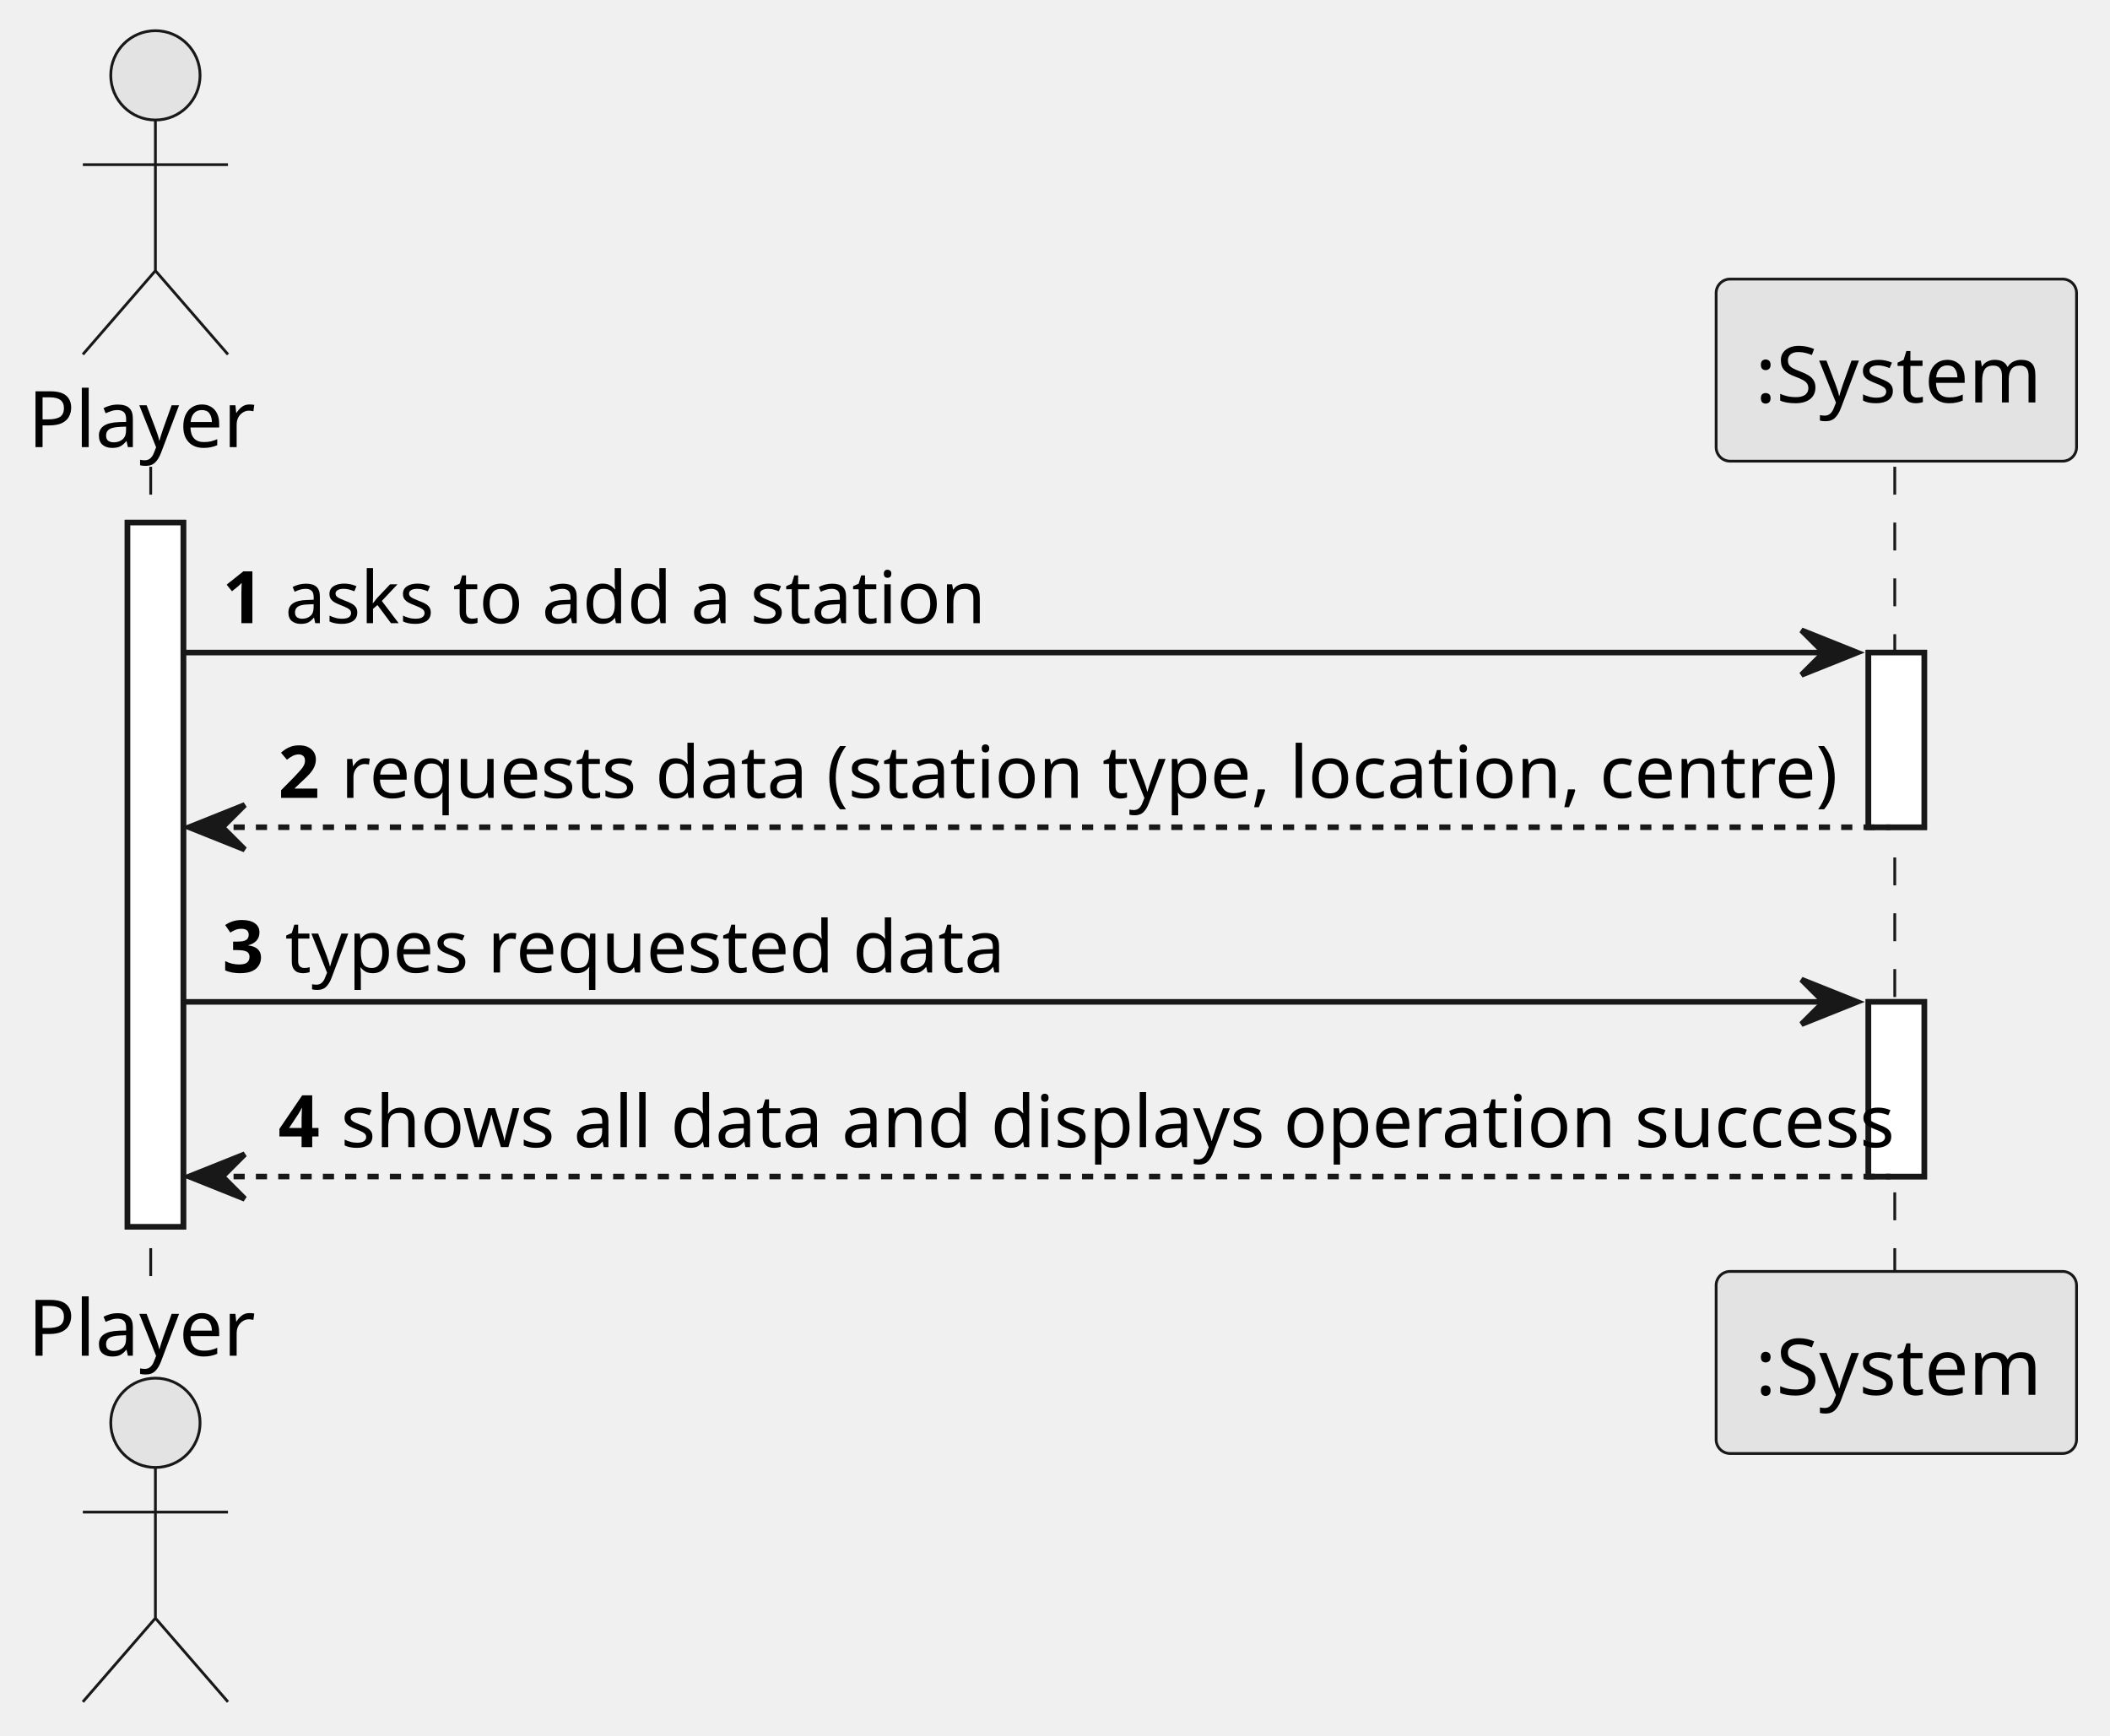
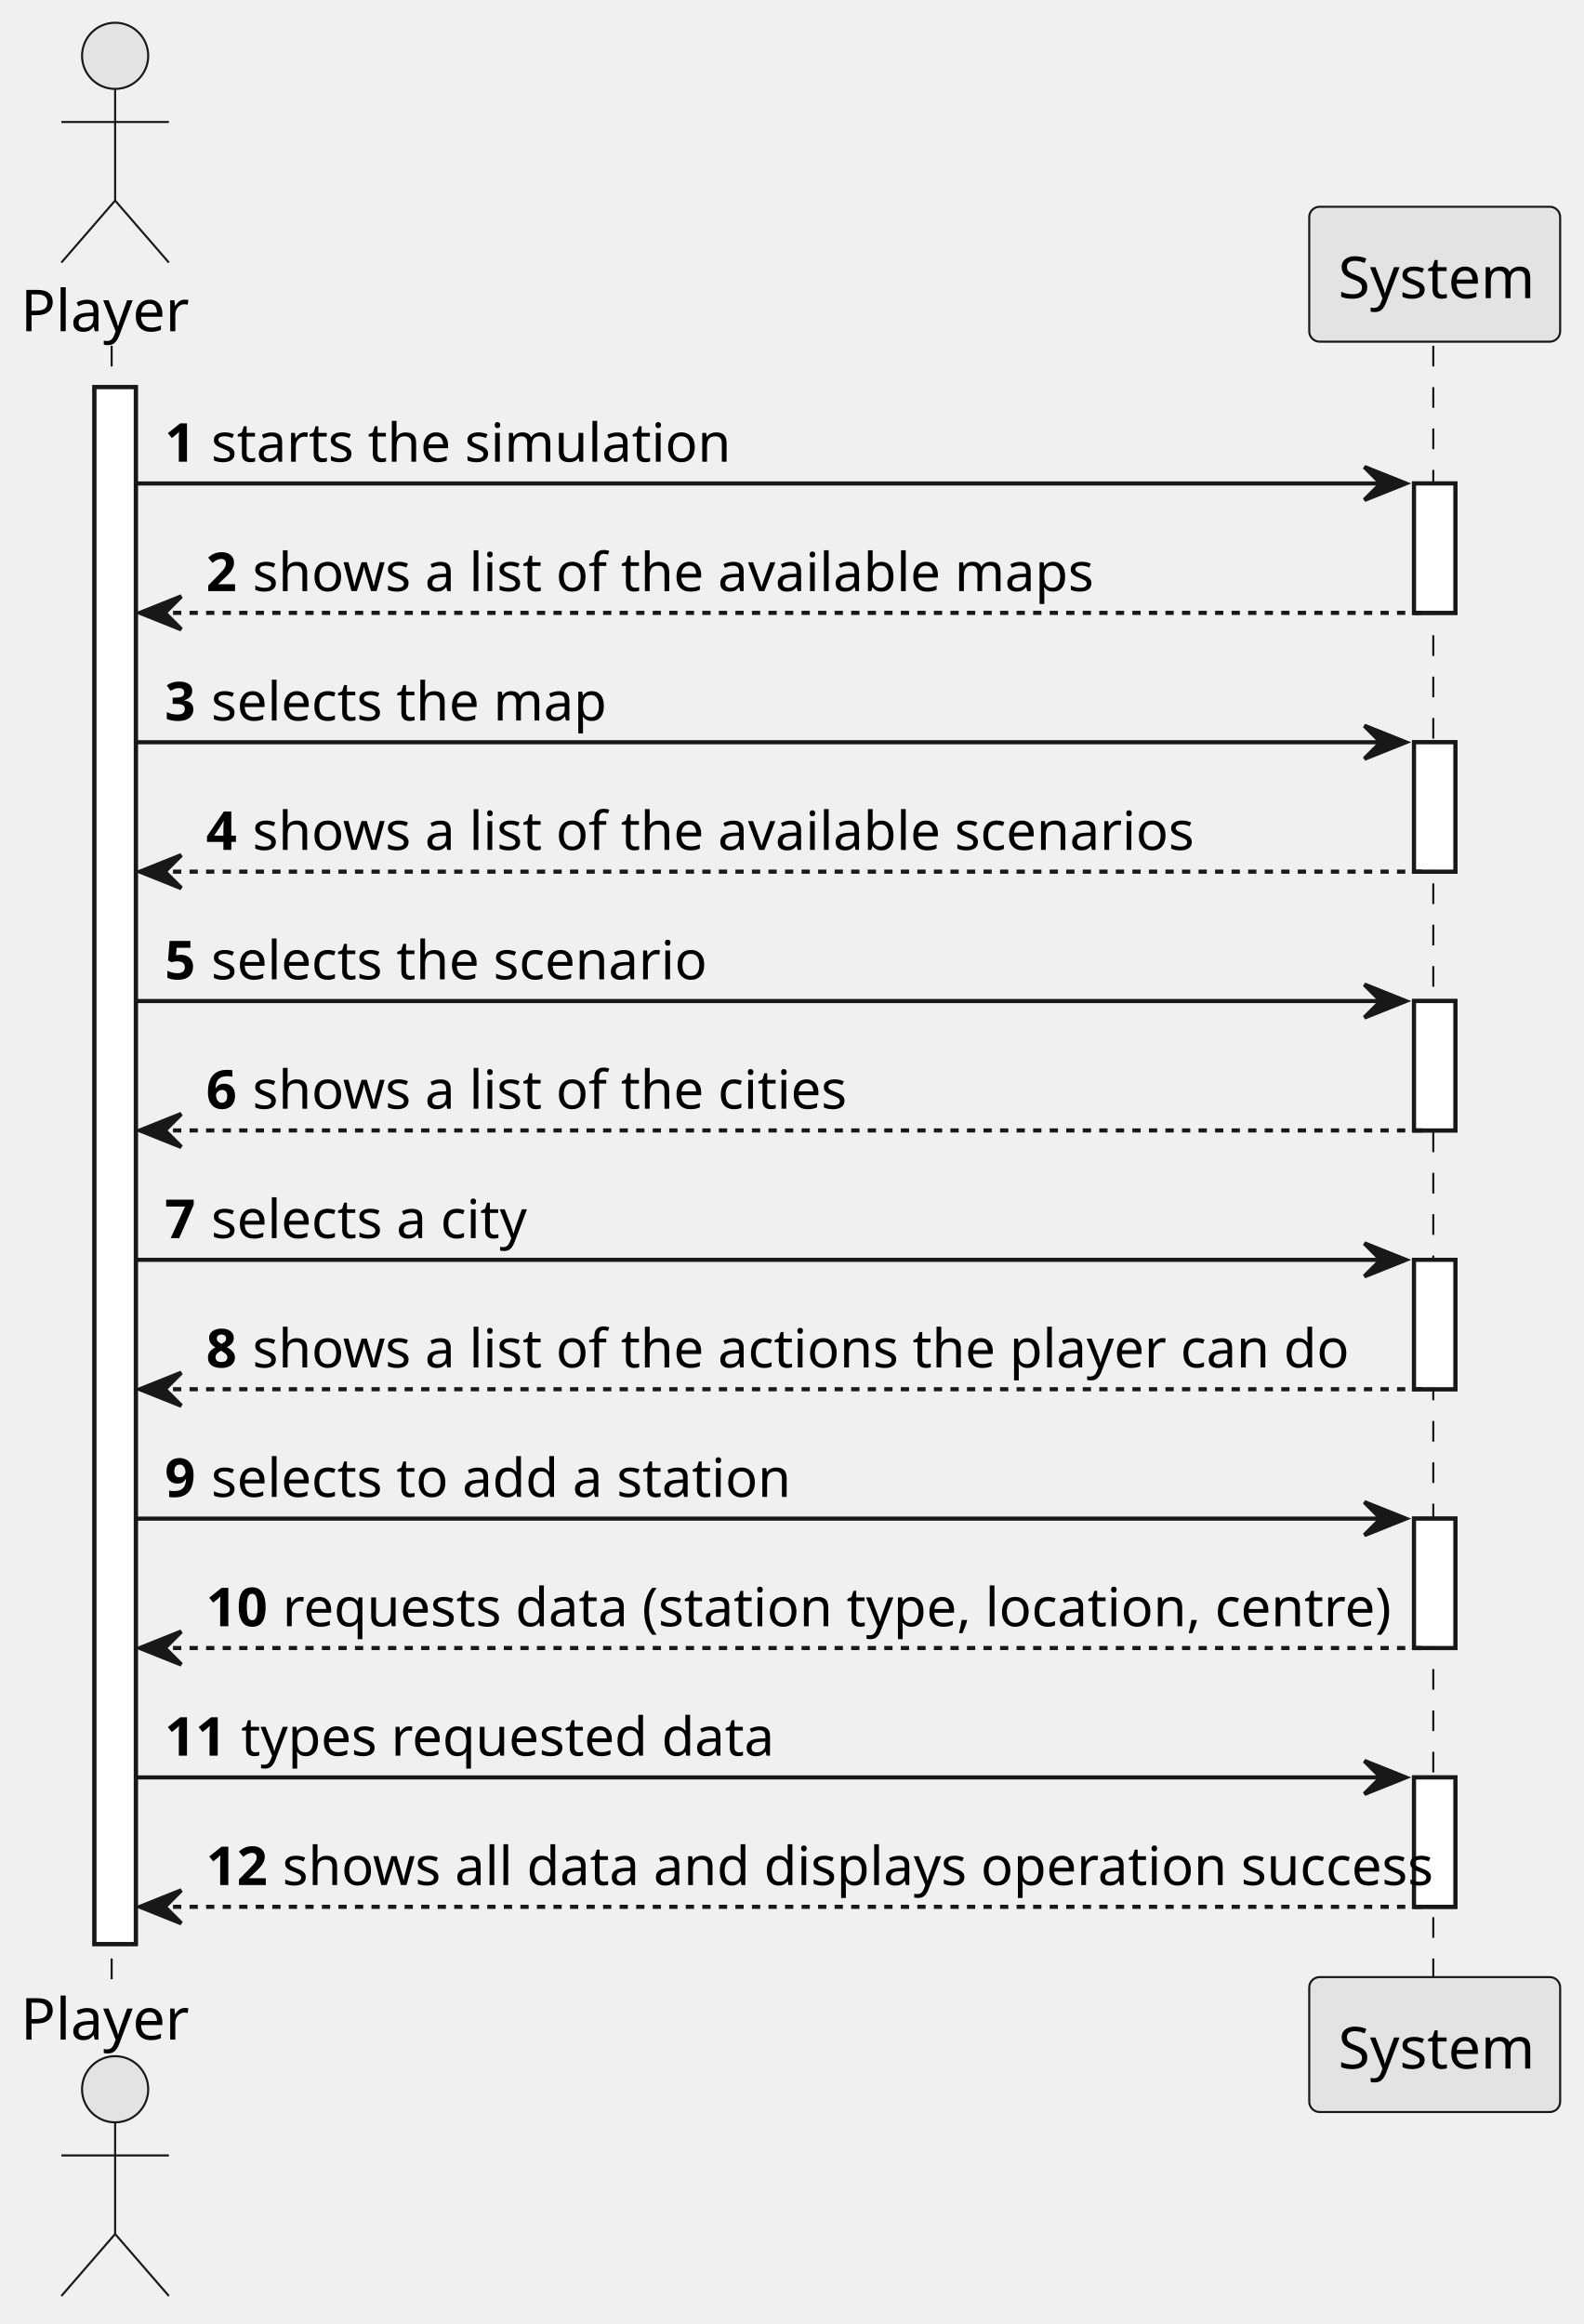
- <svg xmlns="http://www.w3.org/2000/svg" contentStyleType="text/css" height="311px" preserveAspectRatio="none" style="width:378px;height:311px;background:#FFFFFF;" version="1.1" viewBox="0 0 378 311" width="378px" zoomAndPan="magnify">
+ <svg xmlns="http://www.w3.org/2000/svg" contentStyleType="text/css" height="562px" preserveAspectRatio="none" style="width:383px;height:562px;background:#FFFFFF;" version="1.1" viewBox="0 0 383 562" width="383px" zoomAndPan="magnify">
  <defs />
  <g>
-     <rect fill="#FFFFFF" height="126.164" style="stroke:#181818;stroke-width:1.0;" width="10" x="22.841" y="93.621" />
-     <rect fill="#FFFFFF" height="31.291" style="stroke:#181818;stroke-width:1.0;" width="10" x="334.724" y="116.912" />
-     <rect fill="#FFFFFF" height="31.291" style="stroke:#181818;stroke-width:1.0;" width="10" x="334.724" y="179.494" />
-     <line style="stroke:#181818;stroke-width:0.5;stroke-dasharray:5.0,5.0;" x1="27" x2="27" y1="83.621" y2="228.785" />
-     <line style="stroke:#181818;stroke-width:0.5;stroke-dasharray:5.0,5.0;" x1="339.441" x2="339.441" y1="83.621" y2="228.785" />
+     <rect fill="#FFFFFF" height="376.492" style="stroke:#181818;stroke-width:1.0;" width="10" x="22.841" y="93.621" />
+     <rect fill="#FFFFFF" height="31.291" style="stroke:#181818;stroke-width:1.0;" width="10" x="341.954" y="116.912" />
+     <rect fill="#FFFFFF" height="31.291" style="stroke:#181818;stroke-width:1.0;" width="10" x="341.954" y="179.494" />
+     <rect fill="#FFFFFF" height="31.291" style="stroke:#181818;stroke-width:1.0;" width="10" x="341.954" y="242.076" />
+     <rect fill="#FFFFFF" height="31.291" style="stroke:#181818;stroke-width:1.0;" width="10" x="341.954" y="304.658" />
+     <rect fill="#FFFFFF" height="31.291" style="stroke:#181818;stroke-width:1.0;" width="10" x="341.954" y="367.24" />
+     <rect fill="#FFFFFF" height="31.291" style="stroke:#181818;stroke-width:1.0;" width="10" x="341.954" y="429.822" />
+     <line style="stroke:#181818;stroke-width:0.5;stroke-dasharray:5.0,5.0;" x1="27" x2="27" y1="83.621" y2="479.113" />
+     <line style="stroke:#181818;stroke-width:0.5;stroke-dasharray:5.0,5.0;" x1="346.616" x2="346.616" y1="83.621" y2="479.113" />
    <text fill="#000000" font-family="sans-serif" font-size="14" lengthAdjust="spacing" textLength="39.683" x="5" y="80.107">Player</text>
    <ellipse cx="27.841" cy="13.5" fill="#E3E3E3" rx="8" ry="8" style="stroke:#181818;stroke-width:0.5;" />
    <path d="M27.841,21.5 L27.841,48.5 M14.841,29.5 L40.841,29.5 M27.841,48.5 L14.841,63.5 M27.841,48.5 L40.841,63.5 " fill="none" style="stroke:#181818;stroke-width:0.5;" />
-     <text fill="#000000" font-family="sans-serif" font-size="14" lengthAdjust="spacing" textLength="39.683" x="5" y="242.893">Player</text>
-     <ellipse cx="27.841" cy="254.906" fill="#E3E3E3" rx="8" ry="8" style="stroke:#181818;stroke-width:0.5;" />
-     <path d="M27.841,262.906 L27.841,289.906 M14.841,270.906 L40.841,270.906 M27.841,289.906 L14.841,304.906 M27.841,289.906 L40.841,304.906 " fill="none" style="stroke:#181818;stroke-width:0.5;" />
-     <rect fill="#E3E3E3" height="32.621" rx="2.5" ry="2.5" style="stroke:#181818;stroke-width:0.5;" width="64.565" x="307.441" y="50" />
-     <text fill="#000000" font-family="sans-serif" font-size="14" lengthAdjust="spacing" textLength="50.565" x="314.441" y="72.107">:System</text>
-     <rect fill="#E3E3E3" height="32.621" rx="2.5" ry="2.5" style="stroke:#181818;stroke-width:0.5;" width="64.565" x="307.441" y="227.785" />
-     <text fill="#000000" font-family="sans-serif" font-size="14" lengthAdjust="spacing" textLength="50.565" x="314.441" y="249.893">:System</text>
-     <rect fill="#FFFFFF" height="126.164" style="stroke:#181818;stroke-width:1.0;" width="10" x="22.841" y="93.621" />
-     <rect fill="#FFFFFF" height="31.291" style="stroke:#181818;stroke-width:1.0;" width="10" x="334.724" y="116.912" />
-     <rect fill="#FFFFFF" height="31.291" style="stroke:#181818;stroke-width:1.0;" width="10" x="334.724" y="179.494" />
-     <polygon fill="#181818" points="322.724,112.912,332.724,116.912,322.724,120.912,326.724,116.912" style="stroke:#181818;stroke-width:1.0;" />
-     <line style="stroke:#181818;stroke-width:1.0;" x1="32.841" x2="328.724" y1="116.912" y2="116.912" />
+     <text fill="#000000" font-family="sans-serif" font-size="14" lengthAdjust="spacing" textLength="39.683" x="5" y="493.221">Player</text>
+     <ellipse cx="27.841" cy="505.234" fill="#E3E3E3" rx="8" ry="8" style="stroke:#181818;stroke-width:0.5;" />
+     <path d="M27.841,513.234 L27.841,540.234 M14.841,521.234 L40.841,521.234 M27.841,540.234 L14.841,555.234 M27.841,540.234 L40.841,555.234 " fill="none" style="stroke:#181818;stroke-width:0.5;" />
+     <rect fill="#E3E3E3" height="32.621" rx="2.5" ry="2.5" style="stroke:#181818;stroke-width:0.5;" width="60.676" x="316.616" y="50" />
+     <text fill="#000000" font-family="sans-serif" font-size="14" lengthAdjust="spacing" textLength="46.676" x="323.616" y="72.107">System</text>
+     <rect fill="#E3E3E3" height="32.621" rx="2.5" ry="2.5" style="stroke:#181818;stroke-width:0.5;" width="60.676" x="316.616" y="478.113" />
+     <text fill="#000000" font-family="sans-serif" font-size="14" lengthAdjust="spacing" textLength="46.676" x="323.616" y="500.221">System</text>
+     <rect fill="#FFFFFF" height="376.492" style="stroke:#181818;stroke-width:1.0;" width="10" x="22.841" y="93.621" />
+     <rect fill="#FFFFFF" height="31.291" style="stroke:#181818;stroke-width:1.0;" width="10" x="341.954" y="116.912" />
+     <rect fill="#FFFFFF" height="31.291" style="stroke:#181818;stroke-width:1.0;" width="10" x="341.954" y="179.494" />
+     <rect fill="#FFFFFF" height="31.291" style="stroke:#181818;stroke-width:1.0;" width="10" x="341.954" y="242.076" />
+     <rect fill="#FFFFFF" height="31.291" style="stroke:#181818;stroke-width:1.0;" width="10" x="341.954" y="304.658" />
+     <rect fill="#FFFFFF" height="31.291" style="stroke:#181818;stroke-width:1.0;" width="10" x="341.954" y="367.24" />
+     <rect fill="#FFFFFF" height="31.291" style="stroke:#181818;stroke-width:1.0;" width="10" x="341.954" y="429.822" />
+     <polygon fill="#181818" points="329.954,112.912,339.954,116.912,329.954,120.912,333.954,116.912" style="stroke:#181818;stroke-width:1.0;" />
+     <line style="stroke:#181818;stroke-width:1.0;" x1="32.841" x2="335.954" y1="116.912" y2="116.912" />
    <text fill="#000000" font-family="sans-serif" font-size="13" font-weight="bold" lengthAdjust="spacing" textLength="7.23" x="39.841" y="111.649">1</text>
-     <text fill="#000000" font-family="sans-serif" font-size="13" lengthAdjust="spacing" textLength="119.241" x="51.071" y="111.649">asks to add a station</text>
+     <text fill="#000000" font-family="sans-serif" font-size="13" lengthAdjust="spacing" textLength="115.603" x="51.071" y="111.649">starts the simulation</text>
    <polygon fill="#181818" points="43.841,144.203,33.841,148.203,43.841,152.203,39.841,148.203" style="stroke:#181818;stroke-width:1.0;" />
-     <line style="stroke:#181818;stroke-width:1.0;stroke-dasharray:2.0,2.0;" x1="37.841" x2="338.724" y1="148.203" y2="148.203" />
+     <line style="stroke:#181818;stroke-width:1.0;stroke-dasharray:2.0,2.0;" x1="37.841" x2="345.954" y1="148.203" y2="148.203" />
    <text fill="#000000" font-family="sans-serif" font-size="13" font-weight="bold" lengthAdjust="spacing" textLength="7.23" x="49.841" y="142.94">2</text>
-     <text fill="#000000" font-family="sans-serif" font-size="13" lengthAdjust="spacing" textLength="252.916" x="61.071" y="142.94">requests data (station type, location, centre)</text>
-     <polygon fill="#181818" points="322.724,175.494,332.724,179.494,322.724,183.494,326.724,179.494" style="stroke:#181818;stroke-width:1.0;" />
-     <line style="stroke:#181818;stroke-width:1.0;" x1="32.841" x2="328.724" y1="179.494" y2="179.494" />
+     <text fill="#000000" font-family="sans-serif" font-size="13" lengthAdjust="spacing" textLength="193.654" x="61.071" y="142.94">shows a list of the available maps</text>
+     <polygon fill="#181818" points="329.954,175.494,339.954,179.494,329.954,183.494,333.954,179.494" style="stroke:#181818;stroke-width:1.0;" />
+     <line style="stroke:#181818;stroke-width:1.0;" x1="32.841" x2="335.954" y1="179.494" y2="179.494" />
    <text fill="#000000" font-family="sans-serif" font-size="13" font-weight="bold" lengthAdjust="spacing" textLength="7.23" x="39.841" y="174.231">3</text>
-     <text fill="#000000" font-family="sans-serif" font-size="13" lengthAdjust="spacing" textLength="121.418" x="51.071" y="174.231">types requested data</text>
+     <text fill="#000000" font-family="sans-serif" font-size="13" lengthAdjust="spacing" textLength="91.044" x="51.071" y="174.231">selects the map</text>
    <polygon fill="#181818" points="43.841,206.785,33.841,210.785,43.841,214.785,39.841,210.785" style="stroke:#181818;stroke-width:1.0;" />
-     <line style="stroke:#181818;stroke-width:1.0;stroke-dasharray:2.0,2.0;" x1="37.841" x2="338.724" y1="210.785" y2="210.785" />
+     <line style="stroke:#181818;stroke-width:1.0;stroke-dasharray:2.0,2.0;" x1="37.841" x2="345.954" y1="210.785" y2="210.785" />
    <text fill="#000000" font-family="sans-serif" font-size="13" font-weight="bold" lengthAdjust="spacing" textLength="7.23" x="49.841" y="205.523">4</text>
-     <text fill="#000000" font-family="sans-serif" font-size="13" lengthAdjust="spacing" textLength="266.652" x="61.071" y="205.523">shows all data and displays operation success</text>
+     <text fill="#000000" font-family="sans-serif" font-size="13" lengthAdjust="spacing" textLength="217.502" x="61.071" y="205.523">shows a list of the available scenarios</text>
+     <polygon fill="#181818" points="329.954,238.076,339.954,242.076,329.954,246.076,333.954,242.076" style="stroke:#181818;stroke-width:1.0;" />
+     <line style="stroke:#181818;stroke-width:1.0;" x1="32.841" x2="335.954" y1="242.076" y2="242.076" />
+     <text fill="#000000" font-family="sans-serif" font-size="13" font-weight="bold" lengthAdjust="spacing" textLength="7.23" x="39.841" y="236.814">5</text>
+     <text fill="#000000" font-family="sans-serif" font-size="13" lengthAdjust="spacing" textLength="114.893" x="51.071" y="236.814">selects the scenario</text>
+     <polygon fill="#181818" points="43.841,269.367,33.841,273.367,43.841,277.367,39.841,273.367" style="stroke:#181818;stroke-width:1.0;" />
+     <line style="stroke:#181818;stroke-width:1.0;stroke-dasharray:2.0,2.0;" x1="37.841" x2="345.954" y1="273.367" y2="273.367" />
+     <text fill="#000000" font-family="sans-serif" font-size="13" font-weight="bold" lengthAdjust="spacing" textLength="7.23" x="49.841" y="268.104">6</text>
+     <text fill="#000000" font-family="sans-serif" font-size="13" lengthAdjust="spacing" textLength="136.557" x="61.071" y="268.104">shows a list of the cities</text>
+     <polygon fill="#181818" points="329.954,300.658,339.954,304.658,329.954,308.658,333.954,304.658" style="stroke:#181818;stroke-width:1.0;" />
+     <line style="stroke:#181818;stroke-width:1.0;" x1="32.841" x2="335.954" y1="304.658" y2="304.658" />
+     <text fill="#000000" font-family="sans-serif" font-size="13" font-weight="bold" lengthAdjust="spacing" textLength="7.23" x="39.841" y="299.396">7</text>
+     <text fill="#000000" font-family="sans-serif" font-size="13" lengthAdjust="spacing" textLength="74.414" x="51.071" y="299.396">selects a city</text>
+     <polygon fill="#181818" points="43.841,331.949,33.841,335.949,43.841,339.949,39.841,335.949" style="stroke:#181818;stroke-width:1.0;" />
+     <line style="stroke:#181818;stroke-width:1.0;stroke-dasharray:2.0,2.0;" x1="37.841" x2="345.954" y1="335.949" y2="335.949" />
+     <text fill="#000000" font-family="sans-serif" font-size="13" font-weight="bold" lengthAdjust="spacing" textLength="7.23" x="49.841" y="330.687">8</text>
+     <text fill="#000000" font-family="sans-serif" font-size="13" lengthAdjust="spacing" textLength="251.475" x="61.071" y="330.687">shows a list of the actions the player can do</text>
+     <polygon fill="#181818" points="329.954,363.24,339.954,367.24,329.954,371.24,333.954,367.24" style="stroke:#181818;stroke-width:1.0;" />
+     <line style="stroke:#181818;stroke-width:1.0;" x1="32.841" x2="335.954" y1="367.24" y2="367.24" />
+     <text fill="#000000" font-family="sans-serif" font-size="13" font-weight="bold" lengthAdjust="spacing" textLength="7.23" x="39.841" y="361.978">9</text>
+     <text fill="#000000" font-family="sans-serif" font-size="13" lengthAdjust="spacing" textLength="132.971" x="51.071" y="361.978">selects to add a station</text>
+     <polygon fill="#181818" points="43.841,394.531,33.841,398.531,43.841,402.531,39.841,398.531" style="stroke:#181818;stroke-width:1.0;" />
+     <line style="stroke:#181818;stroke-width:1.0;stroke-dasharray:2.0,2.0;" x1="37.841" x2="345.954" y1="398.531" y2="398.531" />
+     <text fill="#000000" font-family="sans-serif" font-size="13" font-weight="bold" lengthAdjust="spacing" textLength="14.46" x="49.841" y="393.269">10</text>
+     <text fill="#000000" font-family="sans-serif" font-size="13" lengthAdjust="spacing" textLength="252.916" x="68.301" y="393.269">requests data (station type, location, centre)</text>
+     <polygon fill="#181818" points="329.954,425.822,339.954,429.822,329.954,433.822,333.954,429.822" style="stroke:#181818;stroke-width:1.0;" />
+     <line style="stroke:#181818;stroke-width:1.0;" x1="32.841" x2="335.954" y1="429.822" y2="429.822" />
+     <text fill="#000000" font-family="sans-serif" font-size="13" font-weight="bold" lengthAdjust="spacing" textLength="14.46" x="39.841" y="424.56">11</text>
+     <text fill="#000000" font-family="sans-serif" font-size="13" lengthAdjust="spacing" textLength="121.418" x="58.301" y="424.56">types requested data</text>
+     <polygon fill="#181818" points="43.841,457.113,33.841,461.113,43.841,465.113,39.841,461.113" style="stroke:#181818;stroke-width:1.0;" />
+     <line style="stroke:#181818;stroke-width:1.0;stroke-dasharray:2.0,2.0;" x1="37.841" x2="345.954" y1="461.113" y2="461.113" />
+     <text fill="#000000" font-family="sans-serif" font-size="13" font-weight="bold" lengthAdjust="spacing" textLength="14.46" x="49.841" y="455.851">12</text>
+     <text fill="#000000" font-family="sans-serif" font-size="13" lengthAdjust="spacing" textLength="266.652" x="68.301" y="455.851">shows all data and displays operation success</text>
  </g>
</svg>
